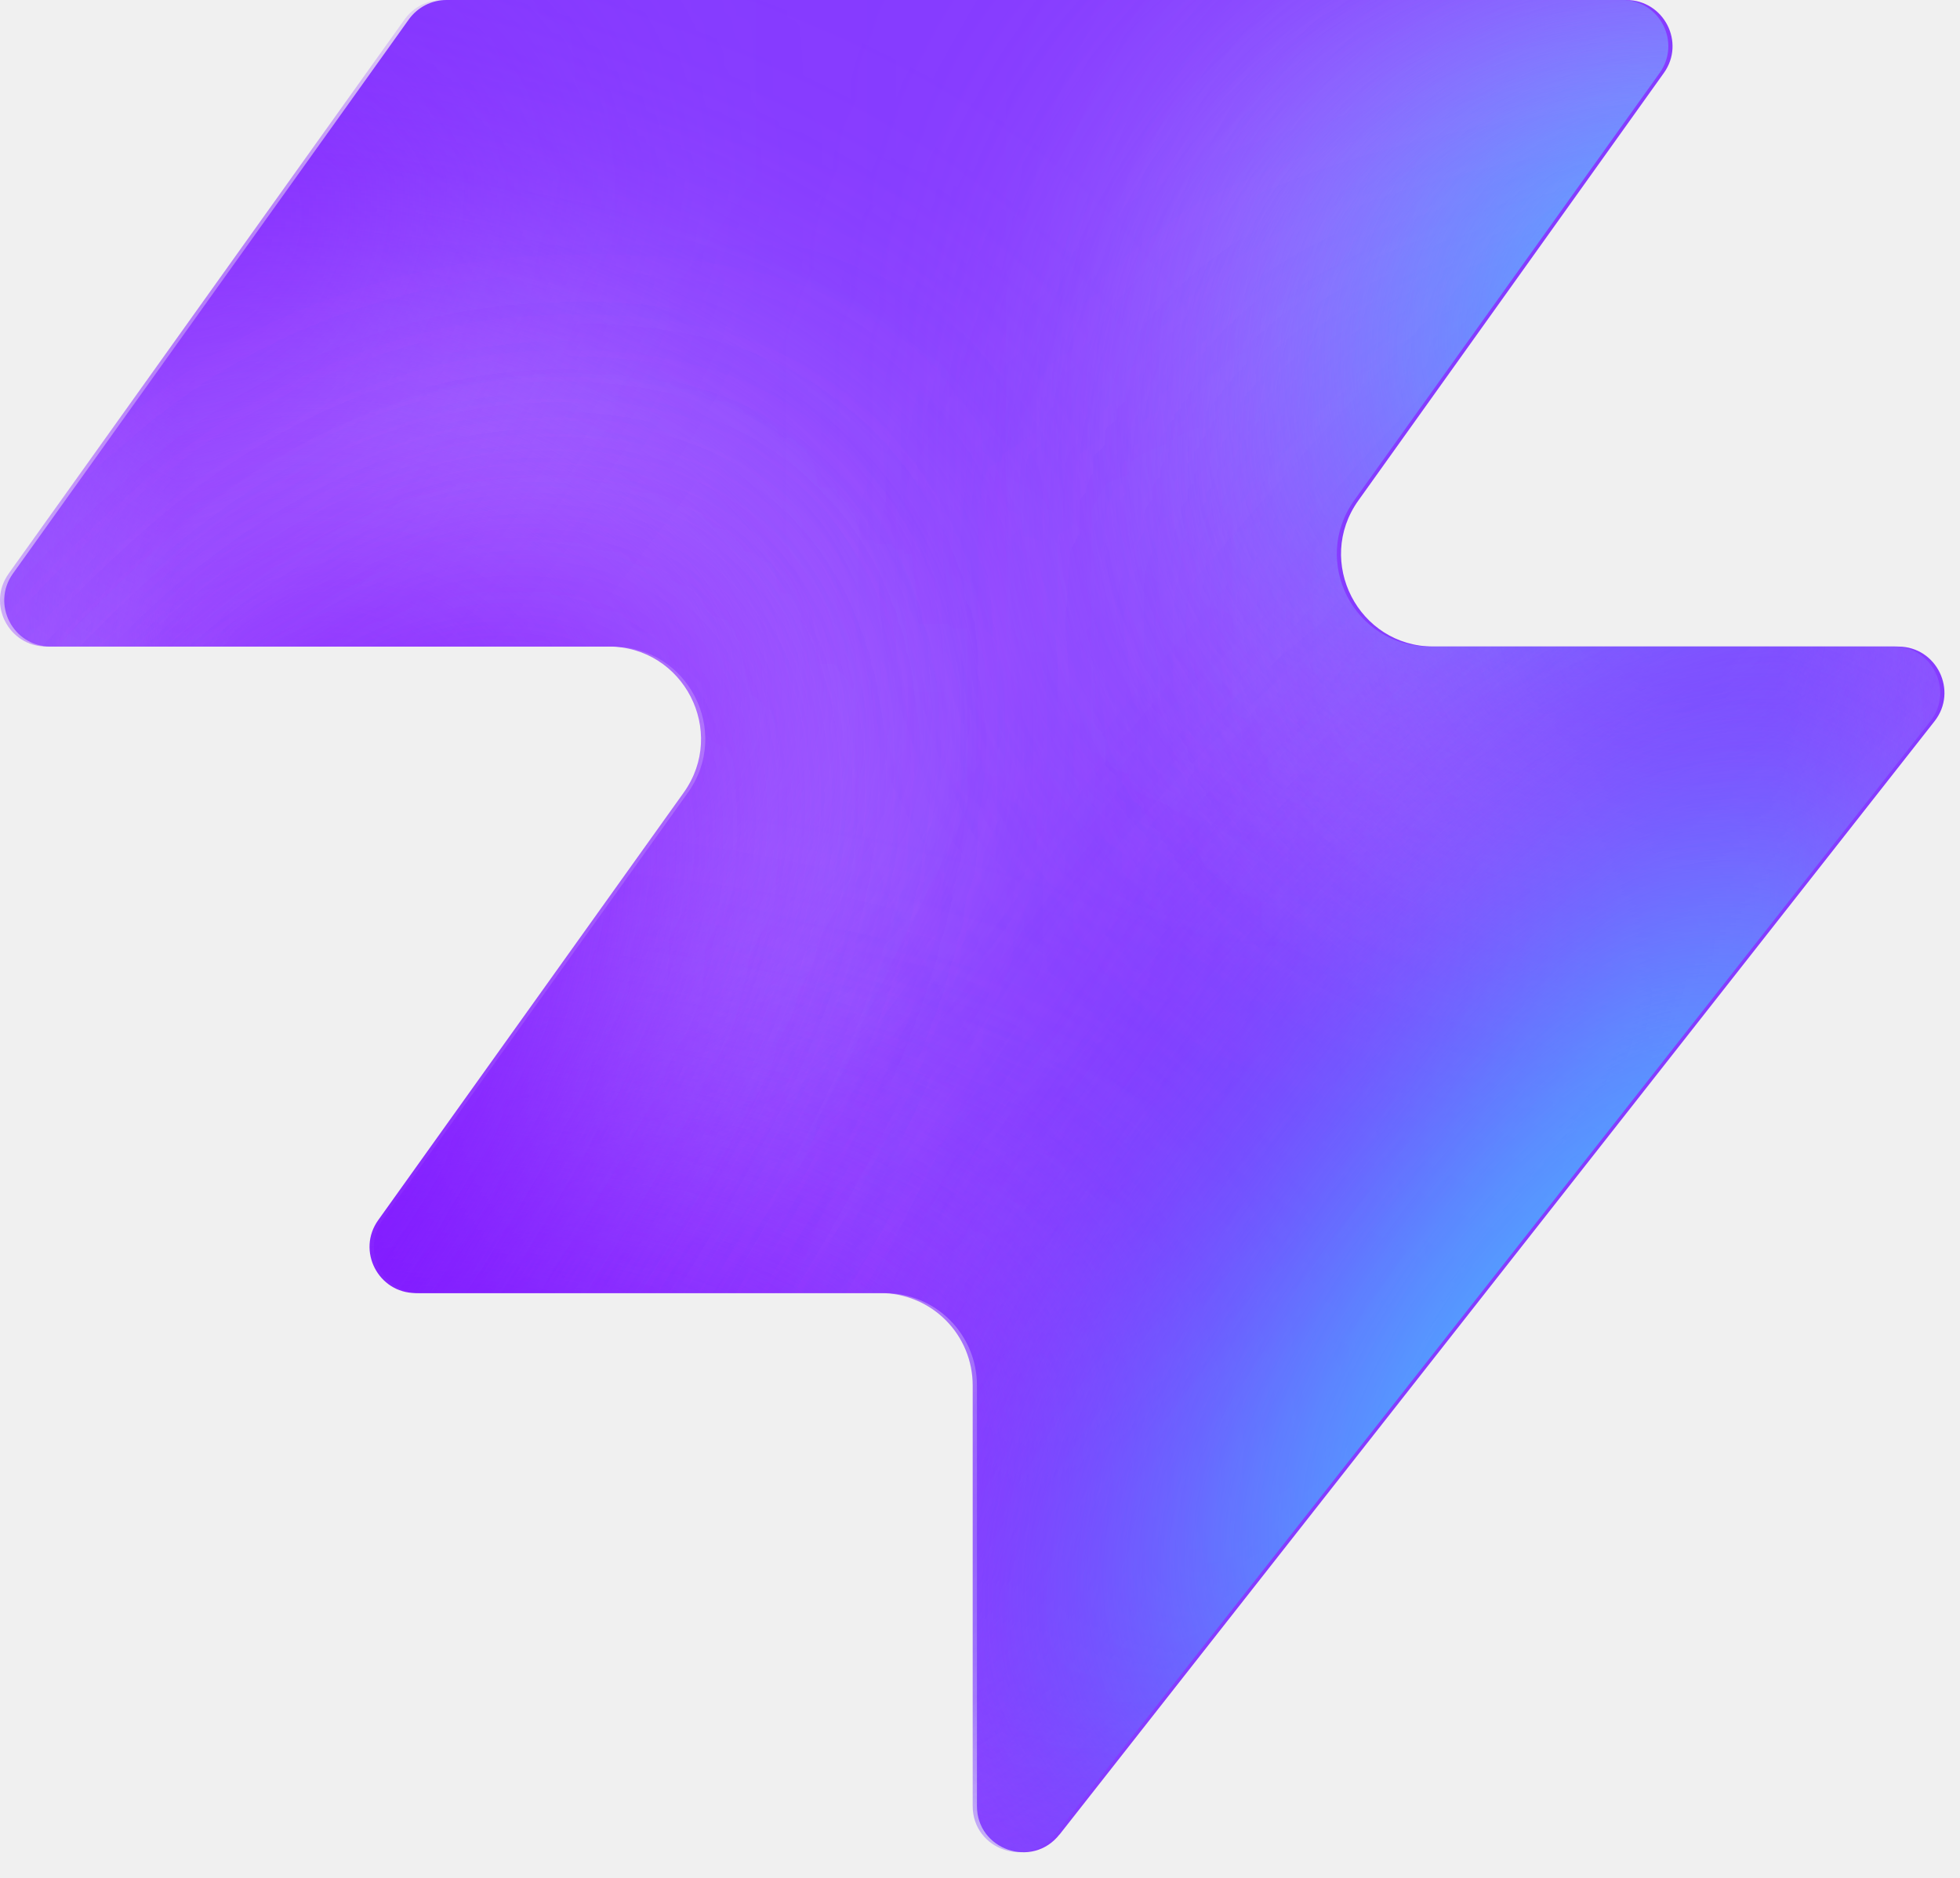
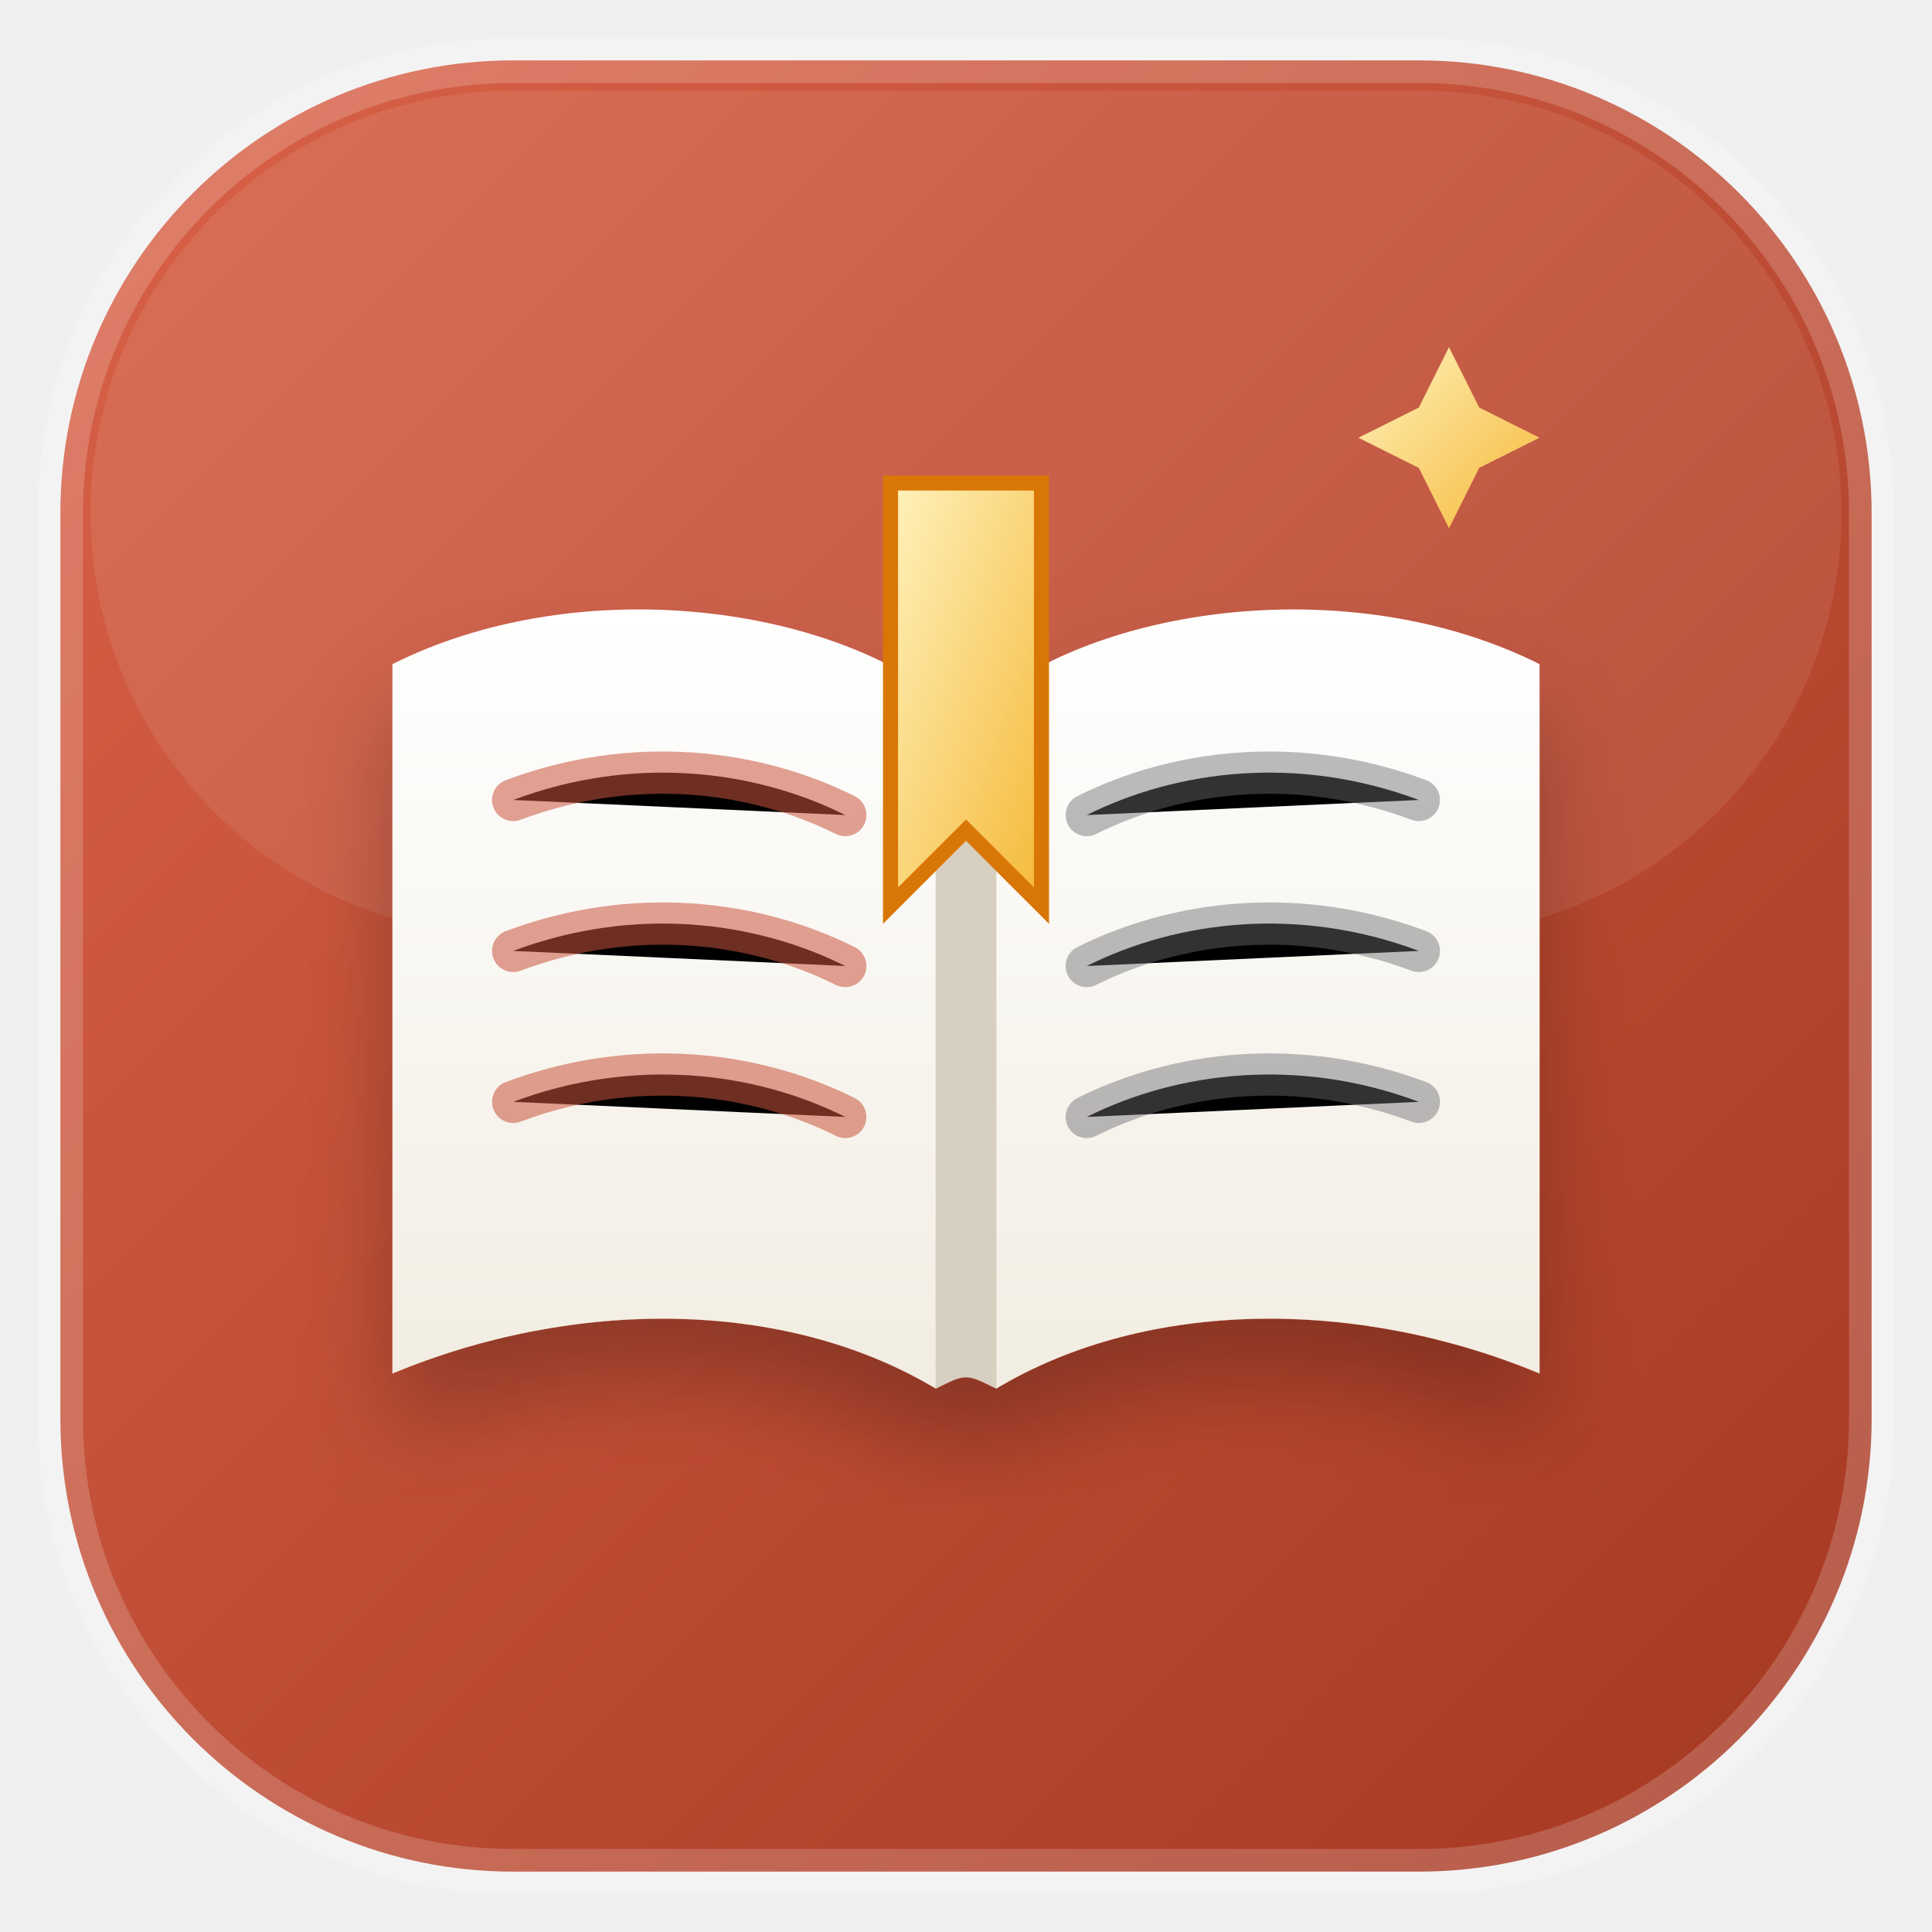
- <svg xmlns="http://www.w3.org/2000/svg" width="48" height="46" fill="none" viewBox="0 0 48 46">
-   <path fill="#863bff" d="M25.946 44.938c-.664.845-2.021.375-2.021-.698V33.937a2.26 2.26 0 0 0-2.262-2.262H10.287c-.92 0-1.456-1.04-.92-1.788l7.48-10.471c1.07-1.497 0-3.578-1.842-3.578H1.237c-.92 0-1.456-1.04-.92-1.788L10.013.474c.214-.297.556-.474.92-.474h28.894c.92 0 1.456 1.04.92 1.788l-7.48 10.471c-1.07 1.498 0 3.579 1.842 3.579h11.377c.943 0 1.473 1.088.89 1.83L25.947 44.94z" style="fill:#863bff;fill:color(display-p3 .525 .23 1);fill-opacity:1" />
-   <mask id="a" width="48" height="46" x="0" y="0" maskUnits="userSpaceOnUse" style="mask-type:alpha">
-     <path fill="#000" d="M25.842 44.938c-.664.844-2.021.375-2.021-.698V33.937a2.26 2.26 0 0 0-2.262-2.262H10.183c-.92 0-1.456-1.04-.92-1.788l7.48-10.471c1.07-1.498 0-3.579-1.842-3.579H1.133c-.92 0-1.456-1.04-.92-1.787L9.91.473c.214-.297.556-.474.92-.474h28.894c.92 0 1.456 1.04.92 1.788l-7.48 10.471c-1.07 1.498 0 3.578 1.842 3.578h11.377c.943 0 1.473 1.088.89 1.832L25.843 44.94z" style="fill:#000;fill-opacity:1" />
-   </mask>
-   <g mask="url(#a)">
-     <g filter="url(#b)">
-       <ellipse cx="5.508" cy="14.704" fill="#ede6ff" rx="5.508" ry="14.704" style="fill:#ede6ff;fill:color(display-p3 .927 .903 1);fill-opacity:1" transform="matrix(.00324 1 1 -.00324 -4.47 31.516)" />
-     </g>
-     <g filter="url(#c)">
-       <ellipse cx="10.399" cy="29.851" fill="#ede6ff" rx="10.399" ry="29.851" style="fill:#ede6ff;fill:color(display-p3 .927 .903 1);fill-opacity:1" transform="matrix(.00324 1 1 -.00324 -39.328 7.883)" />
-     </g>
-     <g filter="url(#d)">
-       <ellipse cx="5.508" cy="30.487" fill="#7e14ff" rx="5.508" ry="30.487" style="fill:#7e14ff;fill:color(display-p3 .492 .077 1);fill-opacity:1" transform="rotate(89.814 -25.913 -14.639)scale(1 -1)" />
-     </g>
-     <g filter="url(#e)">
-       <ellipse cx="5.508" cy="30.599" fill="#7e14ff" rx="5.508" ry="30.599" style="fill:#7e14ff;fill:color(display-p3 .492 .077 1);fill-opacity:1" transform="rotate(89.814 -32.644 -3.334)scale(1 -1)" />
-     </g>
-     <g filter="url(#f)">
-       <ellipse cx="5.508" cy="30.599" fill="#7e14ff" rx="5.508" ry="30.599" style="fill:#7e14ff;fill:color(display-p3 .492 .077 1);fill-opacity:1" transform="matrix(.00324 1 1 -.00324 -34.34 30.47)" />
-     </g>
-     <g filter="url(#g)">
-       <ellipse cx="14.072" cy="22.078" fill="#ede6ff" rx="14.072" ry="22.078" style="fill:#ede6ff;fill:color(display-p3 .927 .903 1);fill-opacity:1" transform="rotate(93.35 24.506 48.493)scale(-1 1)" />
-     </g>
-     <g filter="url(#h)">
-       <ellipse cx="3.47" cy="21.501" fill="#7e14ff" rx="3.47" ry="21.501" style="fill:#7e14ff;fill:color(display-p3 .492 .077 1);fill-opacity:1" transform="rotate(89.009 28.708 47.59)scale(-1 1)" />
-     </g>
-     <g filter="url(#i)">
-       <ellipse cx="3.47" cy="21.501" fill="#7e14ff" rx="3.47" ry="21.501" style="fill:#7e14ff;fill:color(display-p3 .492 .077 1);fill-opacity:1" transform="rotate(89.009 28.708 47.59)scale(-1 1)" />
-     </g>
-     <g filter="url(#j)">
-       <ellipse cx=".387" cy="8.972" fill="#7e14ff" rx="4.407" ry="29.108" style="fill:#7e14ff;fill:color(display-p3 .492 .077 1);fill-opacity:1" transform="rotate(39.51 .387 8.972)" />
-     </g>
-     <g filter="url(#k)">
-       <ellipse cx="47.523" cy="-6.092" fill="#7e14ff" rx="4.407" ry="29.108" style="fill:#7e14ff;fill:color(display-p3 .492 .077 1);fill-opacity:1" transform="rotate(37.892 47.523 -6.092)" />
-     </g>
-     <g filter="url(#l)">
-       <ellipse cx="41.412" cy="6.333" fill="#47bfff" rx="5.971" ry="9.665" style="fill:#47bfff;fill:color(display-p3 .28 .748 1);fill-opacity:1" transform="rotate(37.892 41.412 6.333)" />
-     </g>
-     <g filter="url(#m)">
-       <ellipse cx="-1.879" cy="38.332" fill="#7e14ff" rx="4.407" ry="29.108" style="fill:#7e14ff;fill:color(display-p3 .492 .077 1);fill-opacity:1" transform="rotate(37.892 -1.88 38.332)" />
-     </g>
-     <g filter="url(#n)">
-       <ellipse cx="-1.879" cy="38.332" fill="#7e14ff" rx="4.407" ry="29.108" style="fill:#7e14ff;fill:color(display-p3 .492 .077 1);fill-opacity:1" transform="rotate(37.892 -1.88 38.332)" />
-     </g>
-     <g filter="url(#o)">
-       <ellipse cx="35.651" cy="29.907" fill="#7e14ff" rx="4.407" ry="29.108" style="fill:#7e14ff;fill:color(display-p3 .492 .077 1);fill-opacity:1" transform="rotate(37.892 35.651 29.907)" />
-     </g>
-     <g filter="url(#p)">
-       <ellipse cx="38.418" cy="32.4" fill="#47bfff" rx="5.971" ry="15.297" style="fill:#47bfff;fill:color(display-p3 .28 .748 1);fill-opacity:1" transform="rotate(37.892 38.418 32.4)" />
-     </g>
-   </g>
+ <svg xmlns="http://www.w3.org/2000/svg" viewBox="0 0 64 64" width="64" height="64">
  <defs>
-     <filter id="b" width="60.045" height="41.654" x="-19.77" y="16.149" color-interpolation-filters="sRGB" filterUnits="userSpaceOnUse">
-       <feFlood flood-opacity="0" result="BackgroundImageFix" />
-       <feBlend in="SourceGraphic" in2="BackgroundImageFix" result="shape" />
-       <feGaussianBlur result="effect1_foregroundBlur_2002_17158" stdDeviation="7.659" />
-     </filter>
-     <filter id="c" width="90.34" height="51.437" x="-54.613" y="-7.533" color-interpolation-filters="sRGB" filterUnits="userSpaceOnUse">
-       <feFlood flood-opacity="0" result="BackgroundImageFix" />
-       <feBlend in="SourceGraphic" in2="BackgroundImageFix" result="shape" />
-       <feGaussianBlur result="effect1_foregroundBlur_2002_17158" stdDeviation="7.659" />
-     </filter>
-     <filter id="d" width="79.355" height="29.4" x="-49.64" y="2.03" color-interpolation-filters="sRGB" filterUnits="userSpaceOnUse">
-       <feFlood flood-opacity="0" result="BackgroundImageFix" />
-       <feBlend in="SourceGraphic" in2="BackgroundImageFix" result="shape" />
-       <feGaussianBlur result="effect1_foregroundBlur_2002_17158" stdDeviation="4.596" />
-     </filter>
-     <filter id="e" width="79.579" height="29.4" x="-45.045" y="20.029" color-interpolation-filters="sRGB" filterUnits="userSpaceOnUse">
-       <feFlood flood-opacity="0" result="BackgroundImageFix" />
-       <feBlend in="SourceGraphic" in2="BackgroundImageFix" result="shape" />
-       <feGaussianBlur result="effect1_foregroundBlur_2002_17158" stdDeviation="4.596" />
-     </filter>
-     <filter id="f" width="79.579" height="29.4" x="-43.513" y="21.178" color-interpolation-filters="sRGB" filterUnits="userSpaceOnUse">
-       <feFlood flood-opacity="0" result="BackgroundImageFix" />
-       <feBlend in="SourceGraphic" in2="BackgroundImageFix" result="shape" />
-       <feGaussianBlur result="effect1_foregroundBlur_2002_17158" stdDeviation="4.596" />
-     </filter>
-     <filter id="g" width="74.749" height="58.852" x="15.756" y="-17.901" color-interpolation-filters="sRGB" filterUnits="userSpaceOnUse">
-       <feFlood flood-opacity="0" result="BackgroundImageFix" />
-       <feBlend in="SourceGraphic" in2="BackgroundImageFix" result="shape" />
-       <feGaussianBlur result="effect1_foregroundBlur_2002_17158" stdDeviation="7.659" />
-     </filter>
-     <filter id="h" width="61.377" height="25.362" x="23.548" y="2.284" color-interpolation-filters="sRGB" filterUnits="userSpaceOnUse">
-       <feFlood flood-opacity="0" result="BackgroundImageFix" />
-       <feBlend in="SourceGraphic" in2="BackgroundImageFix" result="shape" />
-       <feGaussianBlur result="effect1_foregroundBlur_2002_17158" stdDeviation="4.596" />
-     </filter>
-     <filter id="i" width="61.377" height="25.362" x="23.548" y="2.284" color-interpolation-filters="sRGB" filterUnits="userSpaceOnUse">
-       <feFlood flood-opacity="0" result="BackgroundImageFix" />
-       <feBlend in="SourceGraphic" in2="BackgroundImageFix" result="shape" />
-       <feGaussianBlur result="effect1_foregroundBlur_2002_17158" stdDeviation="4.596" />
-     </filter>
-     <filter id="j" width="56.045" height="63.649" x="-27.636" y="-22.853" color-interpolation-filters="sRGB" filterUnits="userSpaceOnUse">
-       <feFlood flood-opacity="0" result="BackgroundImageFix" />
-       <feBlend in="SourceGraphic" in2="BackgroundImageFix" result="shape" />
-       <feGaussianBlur result="effect1_foregroundBlur_2002_17158" stdDeviation="4.596" />
-     </filter>
-     <filter id="k" width="54.814" height="64.646" x="20.116" y="-38.415" color-interpolation-filters="sRGB" filterUnits="userSpaceOnUse">
-       <feFlood flood-opacity="0" result="BackgroundImageFix" />
-       <feBlend in="SourceGraphic" in2="BackgroundImageFix" result="shape" />
-       <feGaussianBlur result="effect1_foregroundBlur_2002_17158" stdDeviation="4.596" />
-     </filter>
-     <filter id="l" width="33.541" height="35.313" x="24.641" y="-11.323" color-interpolation-filters="sRGB" filterUnits="userSpaceOnUse">
-       <feFlood flood-opacity="0" result="BackgroundImageFix" />
-       <feBlend in="SourceGraphic" in2="BackgroundImageFix" result="shape" />
-       <feGaussianBlur result="effect1_foregroundBlur_2002_17158" stdDeviation="4.596" />
-     </filter>
-     <filter id="m" width="54.814" height="64.646" x="-29.286" y="6.009" color-interpolation-filters="sRGB" filterUnits="userSpaceOnUse">
-       <feFlood flood-opacity="0" result="BackgroundImageFix" />
-       <feBlend in="SourceGraphic" in2="BackgroundImageFix" result="shape" />
-       <feGaussianBlur result="effect1_foregroundBlur_2002_17158" stdDeviation="4.596" />
-     </filter>
-     <filter id="n" width="54.814" height="64.646" x="-29.286" y="6.009" color-interpolation-filters="sRGB" filterUnits="userSpaceOnUse">
-       <feFlood flood-opacity="0" result="BackgroundImageFix" />
-       <feBlend in="SourceGraphic" in2="BackgroundImageFix" result="shape" />
-       <feGaussianBlur result="effect1_foregroundBlur_2002_17158" stdDeviation="4.596" />
-     </filter>
-     <filter id="o" width="54.814" height="64.646" x="8.244" y="-2.416" color-interpolation-filters="sRGB" filterUnits="userSpaceOnUse">
-       <feFlood flood-opacity="0" result="BackgroundImageFix" />
-       <feBlend in="SourceGraphic" in2="BackgroundImageFix" result="shape" />
-       <feGaussianBlur result="effect1_foregroundBlur_2002_17158" stdDeviation="4.596" />
-     </filter>
-     <filter id="p" width="39.409" height="43.623" x="18.713" y="10.588" color-interpolation-filters="sRGB" filterUnits="userSpaceOnUse">
-       <feFlood flood-opacity="0" result="BackgroundImageFix" />
-       <feBlend in="SourceGraphic" in2="BackgroundImageFix" result="shape" />
-       <feGaussianBlur result="effect1_foregroundBlur_2002_17158" stdDeviation="4.596" />
+     <linearGradient id="bgGrad" x1="0%" y1="0%" x2="100%" y2="100%">
+       <stop offset="0%" stop-color="#D96248" />
+       <stop offset="100%" stop-color="#A53822" />
+     </linearGradient>
+     <linearGradient id="paperGrad" x1="0%" y1="0%" x2="0%" y2="100%">
+       <stop offset="0%" stop-color="#FFFFFF" />
+       <stop offset="100%" stop-color="#F2EDE2" />
+     </linearGradient>
+     <linearGradient id="goldGrad" x1="0%" y1="0%" x2="100%" y2="100%">
+       <stop offset="0%" stop-color="#FFF2BD" />
+       <stop offset="100%" stop-color="#F5B938" />
+     </linearGradient>
+     <filter id="subtleShadow" x="-10%" y="-10%" width="120%" height="125%">
+       <feDropShadow dx="0" dy="2" stdDeviation="1.5" flood-color="#000000" flood-opacity="0.25" />
    </filter>
  </defs>
+   <rect x="2" y="2" width="60" height="60" rx="15" fill="url(#bgGrad)" stroke="#FFFFFF" stroke-opacity="0.18" stroke-width="1.5" />
+   <rect x="3" y="3" width="58" height="28" rx="14" fill="#FFFFFF" fill-opacity="0.08" />
+   <g filter="url(#subtleShadow)">
+     <path d="M13 22 C 19 19, 27 20, 31 23 L 31 46 C 26 43, 19 43, 13 45.5 Z" fill="url(#paperGrad)" />
+     <path d="M17 26.5 C 21 25, 25 25.5, 28 27 M17 31.5 C 21 30, 25 30.5, 28 32 M17 36.5 C 21 35, 25 35.5, 28 37" stroke="#C8553D" stroke-width="1.4" stroke-linecap="round" stroke-opacity="0.55" />
+     <path d="M51 22 C 45 19, 37 20, 33 23 L 33 46 C 38 43, 45 43, 51 45.5 Z" fill="url(#paperGrad)" />
+     <path d="M36 27 C 39 25.5, 43 25, 47 26.5 M36 32 C 39 30.5, 43 30, 47 31.5 M36 37 C 39 35.5, 43 35, 47 36.5" stroke="#6B6B70" stroke-width="1.4" stroke-linecap="round" stroke-opacity="0.45" />
+     <path d="M31 23 C 32 22.5, 32 22.5, 33 23 L 33 46 C 32 45.5, 32 45.5, 31 46 Z" fill="#D7CFBF" />
+   </g>
+   <path d="M29.5 16 L34.5 16 L34.5 30 L32 27.5 L29.5 30 Z" fill="url(#goldGrad)" stroke="#D97706" stroke-width="0.5" />
+   <path d="M48 11.5 L49 13.5 L51 14.5 L49 15.5 L48 17.5 L47 15.5 L45 14.5 L47 13.5 Z" fill="url(#goldGrad)" />
</svg>
